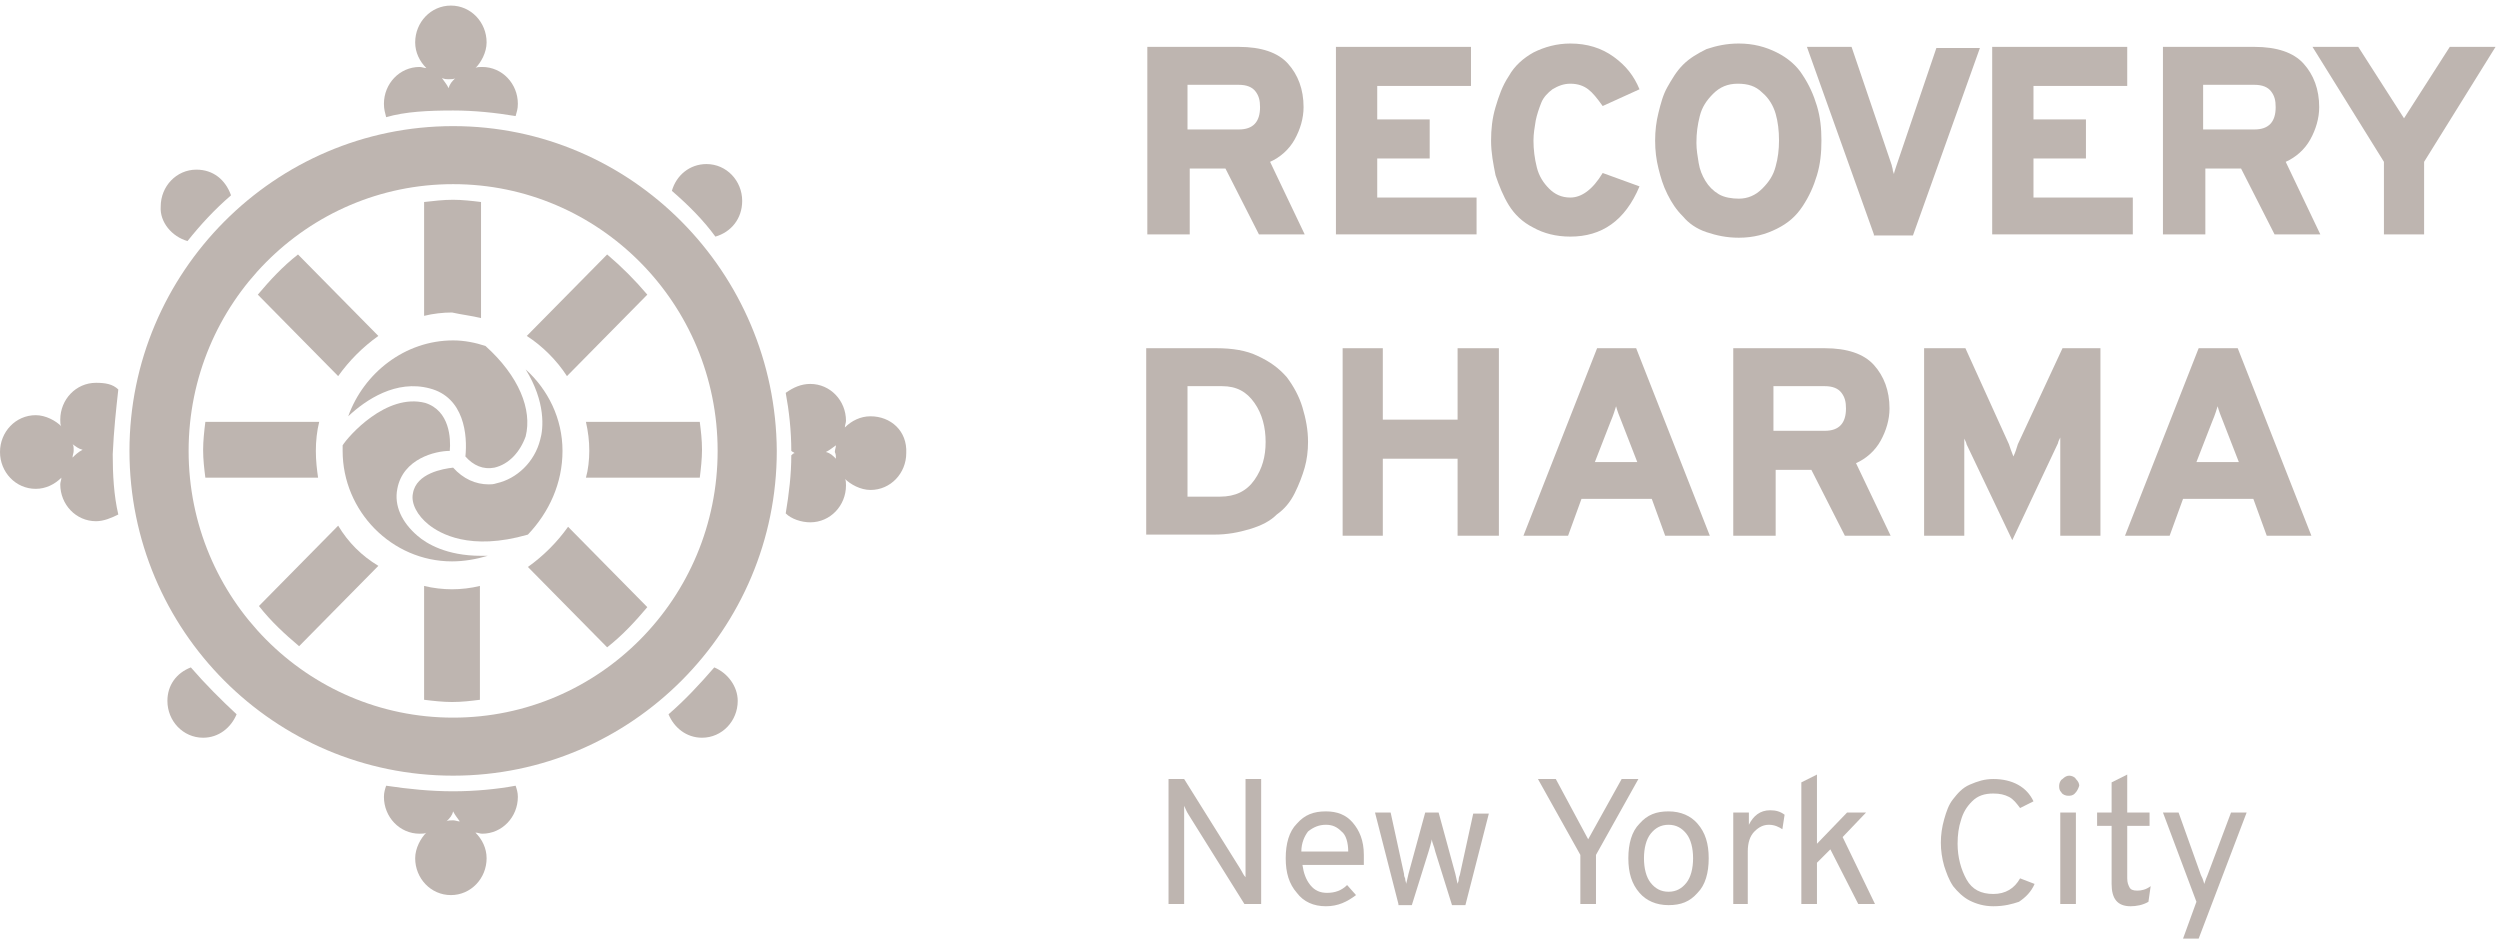
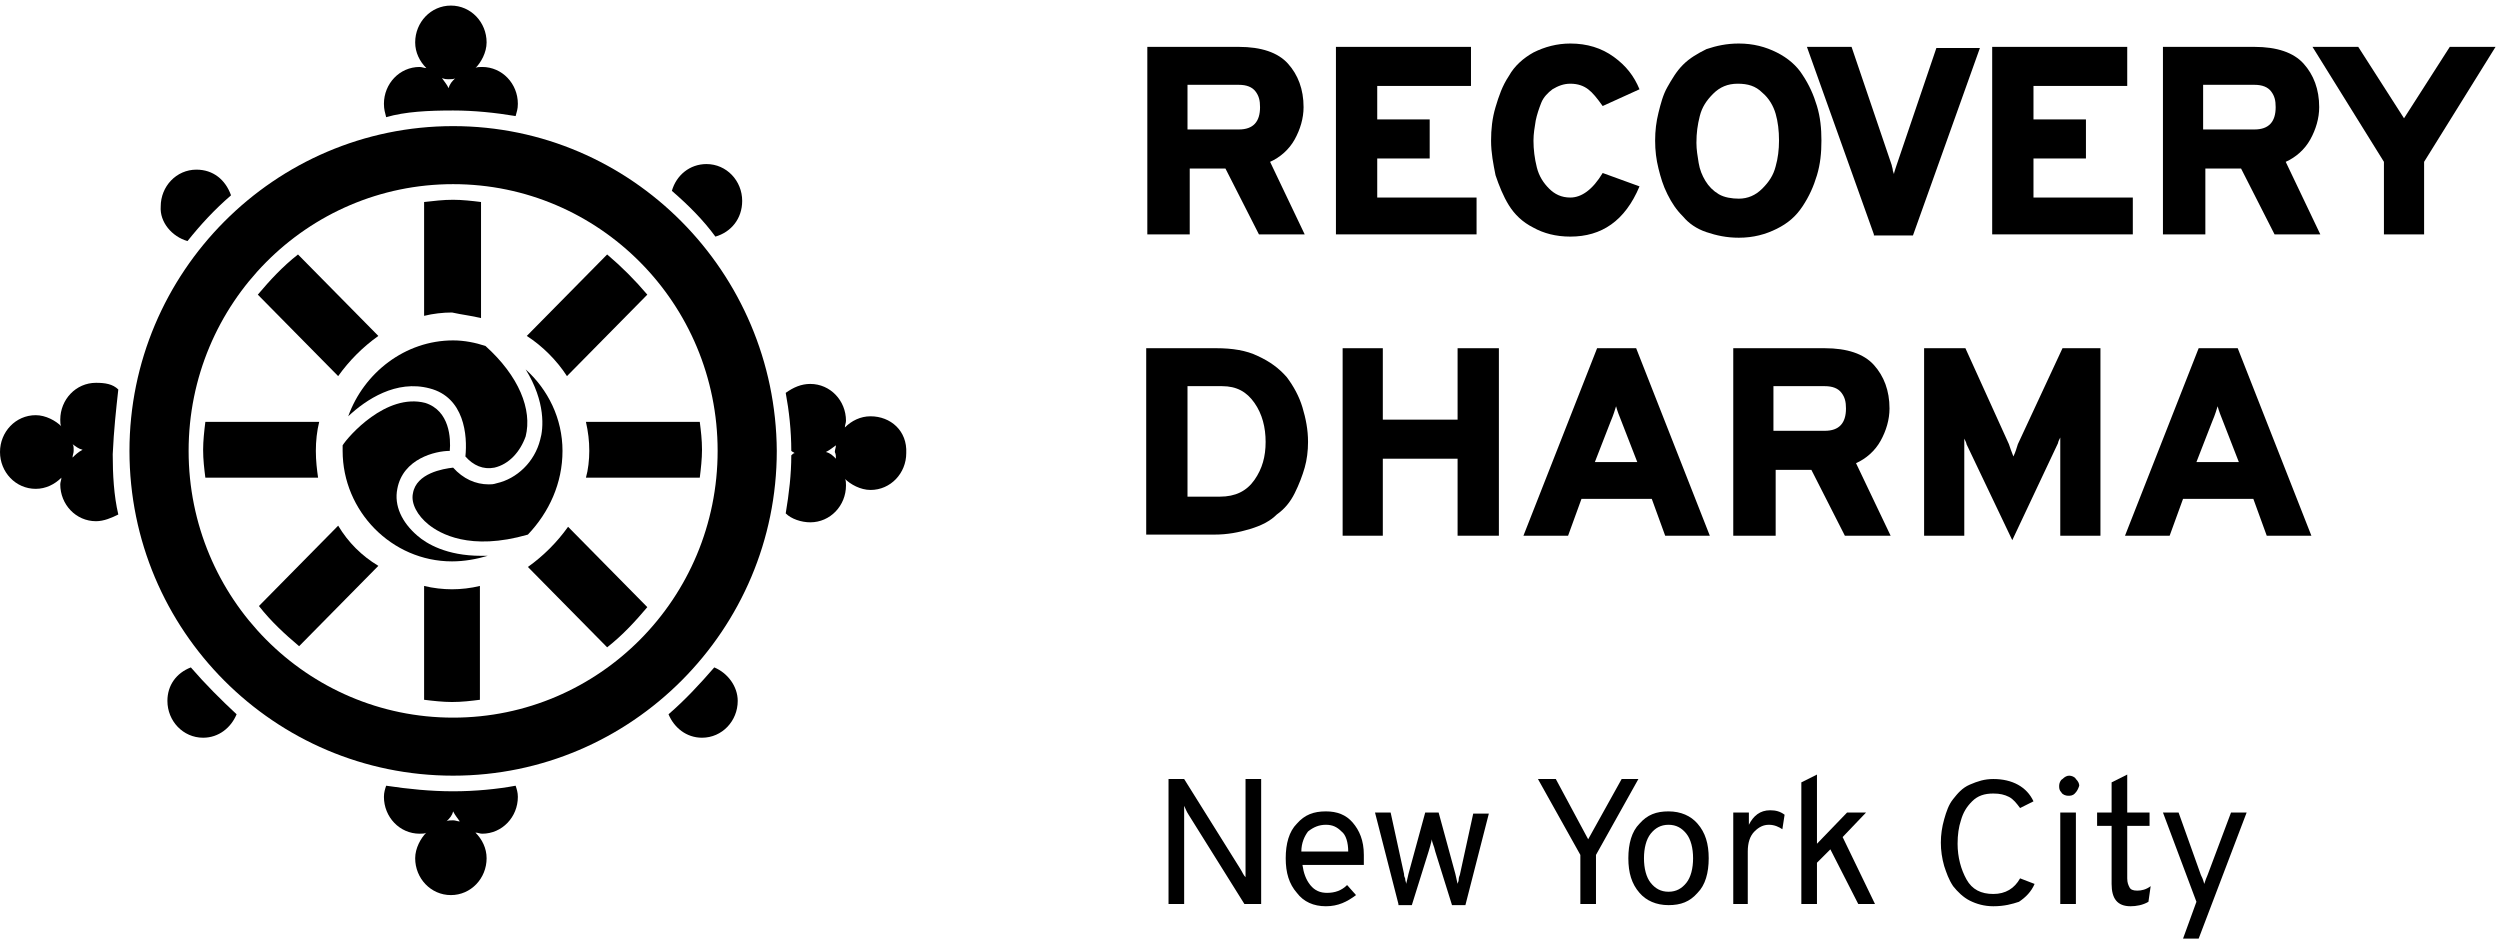
<svg xmlns="http://www.w3.org/2000/svg" version="1.1" id="Layer_1" x="0px" y="0px" viewBox="0 0 224 85" style="enable-background:new 0 0 224 85;" xml:space="preserve">
  <style type="text/css">
- 	.st0{fill-rule:evenodd;clip-rule:evenodd;fill:#BEB5B0;}
+ 	.st0{fill-rule:evenodd;clip-rule:evenodd;fill:currentColor;}
	.st1{enable-background:new    ;}
- 	.st2{fill:#BEB5B0;}
+ 	.st2{fill:currentColor;}
</style>
  <g id="Desktop">
    <g id="Default-Home" transform="translate(-61, -63)">
      <g id="Group-42" transform="translate(61, 60)">
        <g id="Group-41" transform="translate(0, 3)">
          <path id="Fill-1" class="st0" d="M40.6,11.3c-16,0-29,13.1-29,29.1c0,16.1,13,29.1,29,29.1s29-13.1,29-29.1      C69.5,24.4,56.6,11.3,40.6,11.3 M40.6,64.3c-13.1,0-23.7-10.7-23.7-23.9s10.6-23.9,23.7-23.9s23.7,10.7,23.7,23.9      S53.7,64.3,40.6,64.3" />
          <path id="Fill-3" class="st0" d="M50.4,40.4c0-2.9-1.3-5.5-3.3-7.3c1.8,2.9,1.6,5.3,1.3,6.3c-0.5,2-2.1,3.5-3.9,3.9      c-0.3,0.1-0.5,0.1-0.7,0.1c-1.2,0-2.3-0.5-3.2-1.5c-0.9,0.1-3.3,0.5-3.6,2.3c-0.2,0.9,0.4,2,1.4,2.8c1,0.8,3.7,2.4,8.9,0.9      C49.2,45.9,50.4,43.3,50.4,40.4" />
          <path id="Fill-5" class="st0" d="M37.4,48c-1.4-1.2-2.1-2.7-1.8-4.2c0.5-2.7,3.4-3.4,4.7-3.4c0.1-1.1,0-3.6-2.2-4.3      c-3.5-0.9-6.9,3-7.4,3.8v0.5c0,5.4,4.4,9.9,9.8,9.9c1.1,0,2.2-0.2,3.2-0.5h-0.6C40,49.8,38.2,48.7,37.4,48" />
          <path id="Fill-7" class="st0" d="M31.2,37.3c1.6-1.5,4.3-3.3,7.3-2.5c3.1,0.8,3.4,4.2,3.2,6.1c0.7,0.8,1.6,1.2,2.6,1      c1.3-0.3,2.3-1.4,2.8-2.8c0.6-2.4-0.6-5.4-3.6-8.1c-0.9-0.3-1.9-0.5-2.9-0.5C36.3,30.5,32.6,33.4,31.2,37.3" />
          <path id="Fill-9" class="st0" d="M40.6,9.9c1.9,0,3.8,0.2,5.6,0.5c0.1-0.4,0.2-0.6,0.2-1.1c0-1.8-1.4-3.3-3.2-3.3      c-0.2,0-0.5,0-0.6,0.1c0.5-0.5,1-1.4,1-2.3c0-1.8-1.4-3.3-3.2-3.3c-1.8,0-3.2,1.5-3.2,3.3c0,0.9,0.4,1.7,1,2.3      c-0.2,0-0.4-0.1-0.6-0.1c-1.8,0-3.2,1.5-3.2,3.3c0,0.5,0.1,0.8,0.2,1.2C36.3,10,38.4,9.9,40.6,9.9 M40.2,7.1      c0.2,0,0.5,0,0.6-0.1c-0.3,0.3-0.5,0.5-0.6,0.9c-0.2-0.4-0.4-0.6-0.6-0.9C39.9,7.1,40,7.1,40.2,7.1" />
          <path id="Fill-11" class="st0" d="M64.1,21.2c1.4-0.4,2.4-1.6,2.4-3.2c0-1.8-1.4-3.3-3.2-3.3c-1.5,0-2.7,1-3.1,2.4      C61.7,18.4,63,19.7,64.1,21.2" />
          <path id="Fill-13" class="st0" d="M78,37.3c-0.9,0-1.7,0.4-2.3,1c0-0.2,0.1-0.4,0.1-0.6c0-1.8-1.4-3.3-3.2-3.3      c-0.8,0-1.5,0.3-2.2,0.8c0.3,1.6,0.5,3.4,0.5,5.2c0.1,0.1,0.2,0.1,0.3,0.2c-0.1,0-0.2,0.1-0.3,0.2c0,1.7-0.2,3.4-0.5,5.2      c0.5,0.5,1.4,0.8,2.2,0.8c1.8,0,3.2-1.5,3.2-3.3c0-0.2,0-0.5-0.1-0.6c0.5,0.5,1.4,1,2.3,1c1.8,0,3.2-1.5,3.2-3.3      C81.3,38.6,79.8,37.3,78,37.3 M74.9,41.1c-0.3-0.3-0.5-0.5-0.9-0.6c0.4-0.2,0.6-0.4,0.9-0.6c0,0.2-0.1,0.4-0.1,0.6      C74.9,40.7,74.9,40.9,74.9,41.1" />
          <path id="Fill-15" class="st0" d="M64,59.8c-1.3,1.5-2.6,2.9-4.1,4.2c0.5,1.2,1.6,2.1,3,2.1c1.8,0,3.2-1.5,3.2-3.3      C66.1,61.5,65.2,60.3,64,59.8" />
          <path id="Fill-17" class="st0" d="M40.6,70.9c-2,0-4-0.2-6-0.5c-0.1,0.3-0.2,0.6-0.2,1c0,1.8,1.4,3.3,3.2,3.3      c0.2,0,0.5,0,0.6-0.1c-0.5,0.5-1,1.4-1,2.3c0,1.8,1.4,3.3,3.2,3.3s3.2-1.5,3.2-3.3c0-0.9-0.4-1.7-1-2.3c0.2,0,0.4,0.1,0.6,0.1      c1.8,0,3.2-1.5,3.2-3.3c0-0.4-0.1-0.7-0.2-1C44.6,70.7,42.6,70.9,40.6,70.9 M40.6,73.5c-0.2,0-0.5,0-0.6,0.1      c0.3-0.3,0.5-0.5,0.6-0.9c0.2,0.4,0.4,0.6,0.6,0.9C41,73.6,40.8,73.5,40.6,73.5" />
          <path id="Fill-19" class="st0" d="M17.1,59.8c-1.3,0.5-2.1,1.6-2.1,3c0,1.8,1.4,3.3,3.2,3.3c1.4,0,2.5-0.9,3-2.1      C19.8,62.7,18.4,61.3,17.1,59.8" />
          <path id="Fill-21" class="st0" d="M10.6,34.9c-0.5-0.5-1.2-0.6-2-0.6c-1.8,0-3.2,1.5-3.2,3.3c0,0.2,0,0.5,0.1,0.6      c-0.5-0.5-1.4-1-2.3-1c-1.8,0-3.2,1.5-3.2,3.3c0,1.8,1.4,3.3,3.2,3.3c0.9,0,1.7-0.4,2.3-1c0,0.2-0.1,0.4-0.1,0.6      c0,1.8,1.4,3.3,3.2,3.3c0.7,0,1.4-0.3,2-0.6c-0.4-1.7-0.5-3.6-0.5-5.4C10.2,38.5,10.4,36.7,10.6,34.9 M6.5,41      c0-0.2,0.1-0.4,0.1-0.6c0-0.3,0-0.5-0.1-0.6C6.8,40,7,40.2,7.4,40.3C7,40.5,6.7,40.8,6.5,41" />
          <path id="Fill-23" class="st0" d="M16.8,21.6c1.2-1.5,2.4-2.8,3.9-4.1c-0.5-1.4-1.6-2.3-3.1-2.3c-1.8,0-3.2,1.5-3.2,3.3      C14.3,19.9,15.4,21.2,16.8,21.6" />
          <path id="Fill-25" class="st0" d="M43.1,28.5V18.1c-0.8-0.1-1.7-0.2-2.5-0.2c-0.9,0-1.7,0.1-2.6,0.2v10.2      c0.8-0.2,1.7-0.3,2.5-0.3C41.4,28.2,42.3,28.3,43.1,28.5" />
          <path id="Fill-27" class="st0" d="M54.4,22.8l-7.2,7.3c1.4,0.9,2.7,2.2,3.6,3.6l7.2-7.3C56.9,25.1,55.7,23.9,54.4,22.8" />
          <path id="Fill-29" class="st0" d="M52.8,40.4c0,0.8-0.1,1.7-0.3,2.4h10.2c0.1-0.8,0.2-1.7,0.2-2.5c0-0.9-0.1-1.7-0.2-2.5H52.5      C52.7,38.7,52.8,39.5,52.8,40.4" />
          <path id="Fill-31" class="st0" d="M47.3,50.8l7.1,7.2c1.4-1.1,2.5-2.3,3.6-3.6l-7.1-7.2C49.9,48.6,48.7,49.8,47.3,50.8" />
          <path id="Fill-33" class="st0" d="M38,52.5v10.2c0.8,0.1,1.7,0.2,2.5,0.2c0.9,0,1.7-0.1,2.5-0.2V52.5c-0.8,0.2-1.7,0.3-2.5,0.3      C39.7,52.8,38.8,52.7,38,52.5" />
          <path id="Fill-35" class="st0" d="M30.3,47.1l-7.1,7.2c1.1,1.4,2.3,2.5,3.6,3.6l7.1-7.2C32.4,49.8,31.2,48.6,30.3,47.1" />
          <path id="Fill-37" class="st0" d="M28.3,40.4c0-0.9,0.1-1.8,0.3-2.6H18.4c-0.1,0.8-0.2,1.7-0.2,2.5c0,0.9,0.1,1.7,0.2,2.5h10.1      C28.4,42.1,28.3,41.3,28.3,40.4" />
          <path id="Fill-39" class="st0" d="M33.9,30.1l-7.2-7.3c-1.4,1.1-2.5,2.3-3.6,3.6l7.2,7.3C31.3,32.3,32.5,31.1,33.9,30.1" />
        </g>
        <g class="st1">
          <path class="st2" d="M102.8,24V7.2h8.2c2,0,3.5,0.5,4.4,1.5c0.9,1,1.4,2.3,1.4,3.9c0,1-0.3,2-0.8,2.9c-0.5,0.9-1.3,1.6-2.2,2      l3.1,6.5h-4.1l-3-5.9h-3.2V24H102.8z M106.4,14.6h4.6c1.3,0,1.9-0.7,1.9-2c0-0.6-0.1-1-0.4-1.4c-0.3-0.4-0.8-0.6-1.5-0.6h-4.6      V14.6z" />
        </g>
        <g class="st1">
          <path class="st2" d="M119.7,24V7.2h12.1v3.5h-8.4v3h4.7v3.5h-4.7v3.5h8.9V24H119.7z" />
        </g>
        <g class="st1">
          <path class="st2" d="M140.7,24.2c-1.3,0-2.4-0.3-3.3-0.8c-1-0.5-1.7-1.2-2.2-2c-0.5-0.8-0.9-1.8-1.2-2.7c-0.2-1-0.4-2-0.4-3.1      c0-1,0.1-2,0.4-3c0.3-1,0.6-1.9,1.2-2.8c0.5-0.9,1.3-1.6,2.2-2.1c1-0.5,2.1-0.8,3.3-0.8c1.5,0,2.8,0.4,3.9,1.2      c1.1,0.8,1.8,1.7,2.3,2.9l-3.3,1.5c-0.5-0.7-0.9-1.2-1.3-1.5c-0.4-0.3-0.9-0.5-1.6-0.5c-0.6,0-1.1,0.2-1.6,0.5      c-0.4,0.3-0.8,0.7-1,1.2c-0.2,0.5-0.4,1.1-0.5,1.6c-0.1,0.6-0.2,1.2-0.2,1.8c0,0.8,0.1,1.6,0.3,2.4c0.2,0.8,0.6,1.4,1.1,1.9      c0.5,0.5,1.1,0.8,1.9,0.8c1,0,2-0.7,2.9-2.2l3.3,1.2C145.6,22.8,143.5,24.2,140.7,24.2z" />
        </g>
        <g class="st1">
          <path class="st2" d="M155.8,24.3c-1.1,0-2-0.2-2.9-0.5c-0.9-0.3-1.6-0.8-2.1-1.4c-0.6-0.6-1-1.2-1.4-2s-0.6-1.5-0.8-2.3      c-0.2-0.8-0.3-1.6-0.3-2.5c0-0.9,0.1-1.7,0.3-2.5c0.2-0.8,0.4-1.6,0.8-2.3s0.8-1.4,1.4-2c0.6-0.6,1.3-1,2.1-1.4      c0.9-0.3,1.8-0.5,2.9-0.5c1.3,0,2.4,0.3,3.4,0.8s1.8,1.2,2.3,2c0.6,0.9,1,1.8,1.3,2.8s0.4,2,0.4,3.1c0,1.1-0.1,2.1-0.4,3.1      c-0.3,1-0.7,1.9-1.3,2.8c-0.6,0.9-1.3,1.5-2.3,2S157.1,24.3,155.8,24.3z M155.8,20.8c0.8,0,1.5-0.3,2.1-0.9c0.6-0.6,1-1.2,1.2-2      c0.2-0.7,0.3-1.5,0.3-2.3c0-0.9-0.1-1.7-0.3-2.4c-0.2-0.7-0.6-1.4-1.2-1.9c-0.6-0.6-1.3-0.8-2.2-0.8c-0.9,0-1.6,0.3-2.2,0.9      c-0.6,0.6-1,1.2-1.2,2s-0.3,1.5-0.3,2.4c0,0.6,0.1,1.2,0.2,1.8c0.1,0.6,0.3,1.1,0.6,1.6c0.3,0.5,0.7,0.9,1.2,1.2      S155.2,20.8,155.8,20.8z" />
        </g>
        <g class="st1">
          <path class="st2" d="M167.9,24l-6-16.8h4l3.6,10.6c0,0.1,0.1,0.3,0.1,0.5l0.1,0.3c0-0.1,0.1-0.4,0.2-0.7l3.6-10.6h3.9l-6,16.8      H167.9z" />
        </g>
        <g class="st1">
          <path class="st2" d="M178.5,24V7.2h12.1v3.5h-8.4v3h4.7v3.5h-4.7v3.5h8.9V24H178.5z" />
        </g>
        <g class="st1">
          <path class="st2" d="M193.8,24V7.2h8.2c2,0,3.5,0.5,4.4,1.5c0.9,1,1.4,2.3,1.4,3.9c0,1-0.3,2-0.8,2.9c-0.5,0.9-1.3,1.6-2.2,2      l3.1,6.5h-4.1l-3-5.9h-3.2V24H193.8z M197.4,14.6h4.6c1.3,0,1.9-0.7,1.9-2c0-0.6-0.1-1-0.4-1.4c-0.3-0.4-0.8-0.6-1.5-0.6h-4.6      V14.6z" />
        </g>
        <g class="st1">
          <path class="st2" d="M213.6,24v-6.5l-6.4-10.3h4.1l4.1,6.4l4.1-6.4h4.1l-6.4,10.3V24H213.6z" />
        </g>
        <g class="st1">
          <path class="st2" d="M102.8,34.2h6.2c1.4,0,2.7,0.2,3.7,0.7c1.1,0.5,1.9,1.1,2.6,1.9c0.6,0.8,1.1,1.7,1.4,2.7      c0.3,1,0.5,2,0.5,3.1c0,0.8-0.1,1.6-0.3,2.3s-0.5,1.5-0.9,2.3s-0.9,1.4-1.6,1.9c-0.6,0.6-1.4,1-2.4,1.3c-1,0.3-2,0.5-3.2,0.5      h-6.1V34.2z M109.3,47.5c1.4,0,2.4-0.5,3.1-1.5c0.7-1,1-2.1,1-3.4c0-1.3-0.3-2.5-1-3.5c-0.7-1-1.6-1.5-2.9-1.5h-3.1v9.9H109.3z" />
        </g>
        <g class="st1">
          <path class="st2" d="M130.6,51v-6.9h-6.7V51h-3.6V34.2h3.6v6.4h6.7v-6.4h3.7V51H130.6z" />
          <path class="st2" d="M149.2,51l-1.2-3.3h-6.3l-1.2,3.3h-4l6.6-16.8h3.5l6.6,16.8H149.2z M146.7,44.4l-1.4-3.6      c-0.2-0.5-0.4-1-0.5-1.4c-0.1,0.3-0.2,0.7-0.5,1.4l-1.4,3.6H146.7z" />
        </g>
        <g class="st1">
          <path class="st2" d="M155.3,51V34.2h8.2c2,0,3.5,0.5,4.4,1.5c0.9,1,1.4,2.3,1.4,3.9c0,1-0.3,2-0.8,2.9s-1.3,1.6-2.2,2l3.1,6.5      h-4.1l-3-5.9h-3.2V51H155.3z M158.9,41.6h4.6c1.3,0,1.9-0.7,1.9-2c0-0.6-0.1-1-0.4-1.4c-0.3-0.4-0.8-0.6-1.5-0.6h-4.6V41.6z" />
        </g>
        <g class="st1">
          <path class="st2" d="M188.2,51h-3.6v-8.3c0-0.2,0-0.3,0-0.5c-0.1,0.2-0.2,0.4-0.2,0.5l-4.1,8.7l-4.1-8.6c0-0.1-0.1-0.3-0.2-0.5      v0.5V51h-3.6V34.2h3.7l3.9,8.6c0.1,0.3,0.2,0.6,0.4,1.1c0.2-0.4,0.3-0.8,0.4-1.1l4-8.6h3.4V51z" />
          <path class="st2" d="M203.1,51l-1.2-3.3h-6.3l-1.2,3.3h-4l6.6-16.8h3.5l6.6,16.8H203.1z M200.6,44.4l-1.4-3.6      c-0.2-0.5-0.4-1-0.5-1.4c-0.1,0.3-0.2,0.7-0.5,1.4l-1.4,3.6H200.6z" />
        </g>
        <g class="st1">
          <path class="st2" d="M112.8,84h-1.3l-5-8c-0.2-0.3-0.3-0.6-0.4-0.8c0,0.3,0,0.6,0,0.8v8h-1.4V72.8h1.4l5,8      c0.2,0.3,0.3,0.6,0.5,0.8c0-0.4,0-0.7,0-0.8v-8h1.4V84z" />
        </g>
        <g class="st1">
          <path class="st2" d="M118.8,84.2c-1.1,0-2-0.4-2.6-1.2c-0.7-0.8-1-1.8-1-3.1c0-1.3,0.3-2.4,1-3.1c0.7-0.8,1.5-1.1,2.6-1.1      c1,0,1.8,0.3,2.4,1s1,1.6,1,2.9c0,0.3,0,0.6,0,0.9h-5.5c0.1,0.7,0.3,1.3,0.7,1.8c0.4,0.5,0.9,0.7,1.5,0.7c0.7,0,1.3-0.2,1.8-0.7      l0.8,0.9C120.7,83.8,119.9,84.2,118.8,84.2z M116.6,79.3h4.2c0-0.8-0.2-1.5-0.6-1.8c-0.4-0.4-0.8-0.6-1.4-0.6      c-0.6,0-1.1,0.2-1.6,0.6C116.9,77.9,116.6,78.5,116.6,79.3z" />
        </g>
        <g class="st1">
          <path class="st2" d="M125.3,84l-2.1-8.2h1.4l1.2,5.5c0,0.1,0,0.2,0.1,0.4c0,0.2,0.1,0.4,0.1,0.5c0-0.1,0.1-0.4,0.2-0.9l1.5-5.5      h1.2l1.5,5.5l0.2,0.9c0-0.1,0.1-0.2,0.1-0.4c0-0.2,0.1-0.4,0.1-0.4l1.2-5.5h1.4l-2.1,8.2h-1.2l-1.5-4.8      c-0.1-0.5-0.3-0.8-0.3-1.1c-0.1,0.4-0.2,0.8-0.3,1.1l-1.5,4.8H125.3z" />
        </g>
        <g class="st1">
          <path class="st2" d="M141.6,84v-4.4l-3.8-6.8h1.6l2.9,5.4l3-5.4h1.5l-3.8,6.8V84H141.6z" />
        </g>
        <g class="st1">
          <path class="st2" d="M152.1,83c-0.7,0.8-1.5,1.1-2.6,1.1s-2-0.4-2.6-1.1c-0.7-0.8-1-1.8-1-3.1c0-1.3,0.3-2.4,1-3.1      c0.7-0.8,1.5-1.1,2.6-1.1s2,0.4,2.6,1.1c0.7,0.8,1,1.8,1,3.1C153.1,81.2,152.8,82.3,152.1,83z M147.9,82.1      c0.4,0.5,0.9,0.8,1.6,0.8s1.2-0.3,1.6-0.8c0.4-0.5,0.6-1.3,0.6-2.2c0-0.9-0.2-1.7-0.6-2.2c-0.4-0.5-0.9-0.8-1.6-0.8      s-1.2,0.3-1.6,0.8s-0.6,1.3-0.6,2.2C147.3,80.8,147.5,81.6,147.9,82.1z" />
        </g>
        <g class="st1">
          <path class="st2" d="M155.3,84v-8.2h1.4v1.1c0.4-0.8,1-1.3,1.9-1.3c0.5,0,0.9,0.1,1.3,0.4l-0.2,1.3c-0.3-0.2-0.7-0.4-1.2-0.4      c-0.5,0-0.9,0.2-1.3,0.6c-0.4,0.4-0.6,1-0.6,1.8V84H155.3z" />
        </g>
        <g class="st1">
          <path class="st2" d="M168,84h-1.5l-2.5-4.9l-1.2,1.2V84h-1.4V73.1l1.4-0.7v6.2l2.7-2.8h1.7l-2.1,2.2L168,84z" />
        </g>
        <g class="st1">
          <path class="st2" d="M178.6,84.2c-0.8,0-1.5-0.2-2.1-0.5c-0.6-0.3-1.1-0.8-1.5-1.3c-0.4-0.6-0.6-1.2-0.8-1.8      c-0.2-0.7-0.3-1.4-0.3-2.1c0-0.7,0.1-1.4,0.3-2.1c0.2-0.7,0.4-1.3,0.8-1.8s0.8-1,1.5-1.3s1.3-0.5,2.1-0.5c1.7,0,3,0.7,3.6,2      l-1.2,0.6c-0.3-0.4-0.6-0.8-1-1s-0.8-0.3-1.4-0.3c-0.8,0-1.4,0.2-1.9,0.7c-0.5,0.5-0.8,1-1,1.7c-0.2,0.6-0.3,1.3-0.3,2.1      c0,1.2,0.3,2.3,0.8,3.2c0.5,0.9,1.3,1.3,2.4,1.3s1.9-0.5,2.4-1.4l1.3,0.5c-0.3,0.7-0.8,1.2-1.4,1.6      C180.3,84,179.6,84.2,178.6,84.2z" />
          <path class="st2" d="M185.9,74.1c-0.2,0.2-0.4,0.2-0.6,0.2c-0.2,0-0.5-0.1-0.6-0.3c-0.2-0.2-0.2-0.4-0.2-0.6      c0-0.2,0.1-0.5,0.3-0.6c0.2-0.2,0.4-0.3,0.6-0.3c0.2,0,0.5,0.1,0.6,0.3c0.2,0.2,0.3,0.4,0.3,0.6      C186.2,73.7,186.1,73.9,185.9,74.1z M184.6,84v-8.2h1.4V84H184.6z" />
          <path class="st2" d="M190.9,84.2c-1.2,0-1.7-0.7-1.7-2V77h-1.3v-1.2h1.3v-2.7l1.4-0.7v3.4h2V77h-2v4.7c0,0.4,0.1,0.6,0.2,0.8      c0.1,0.2,0.3,0.3,0.7,0.3c0.4,0,0.8-0.1,1.2-0.4l-0.2,1.4C192,84.1,191.4,84.2,190.9,84.2z" />
          <path class="st2" d="M195.6,87.1l1.2-3.3l-3-8h1.4l2,5.6c0.1,0.2,0.2,0.4,0.3,0.8c0.1-0.3,0.2-0.6,0.3-0.8l2.1-5.6h1.4L197,87.1      H195.6z" />
        </g>
      </g>
    </g>
  </g>
</svg>
